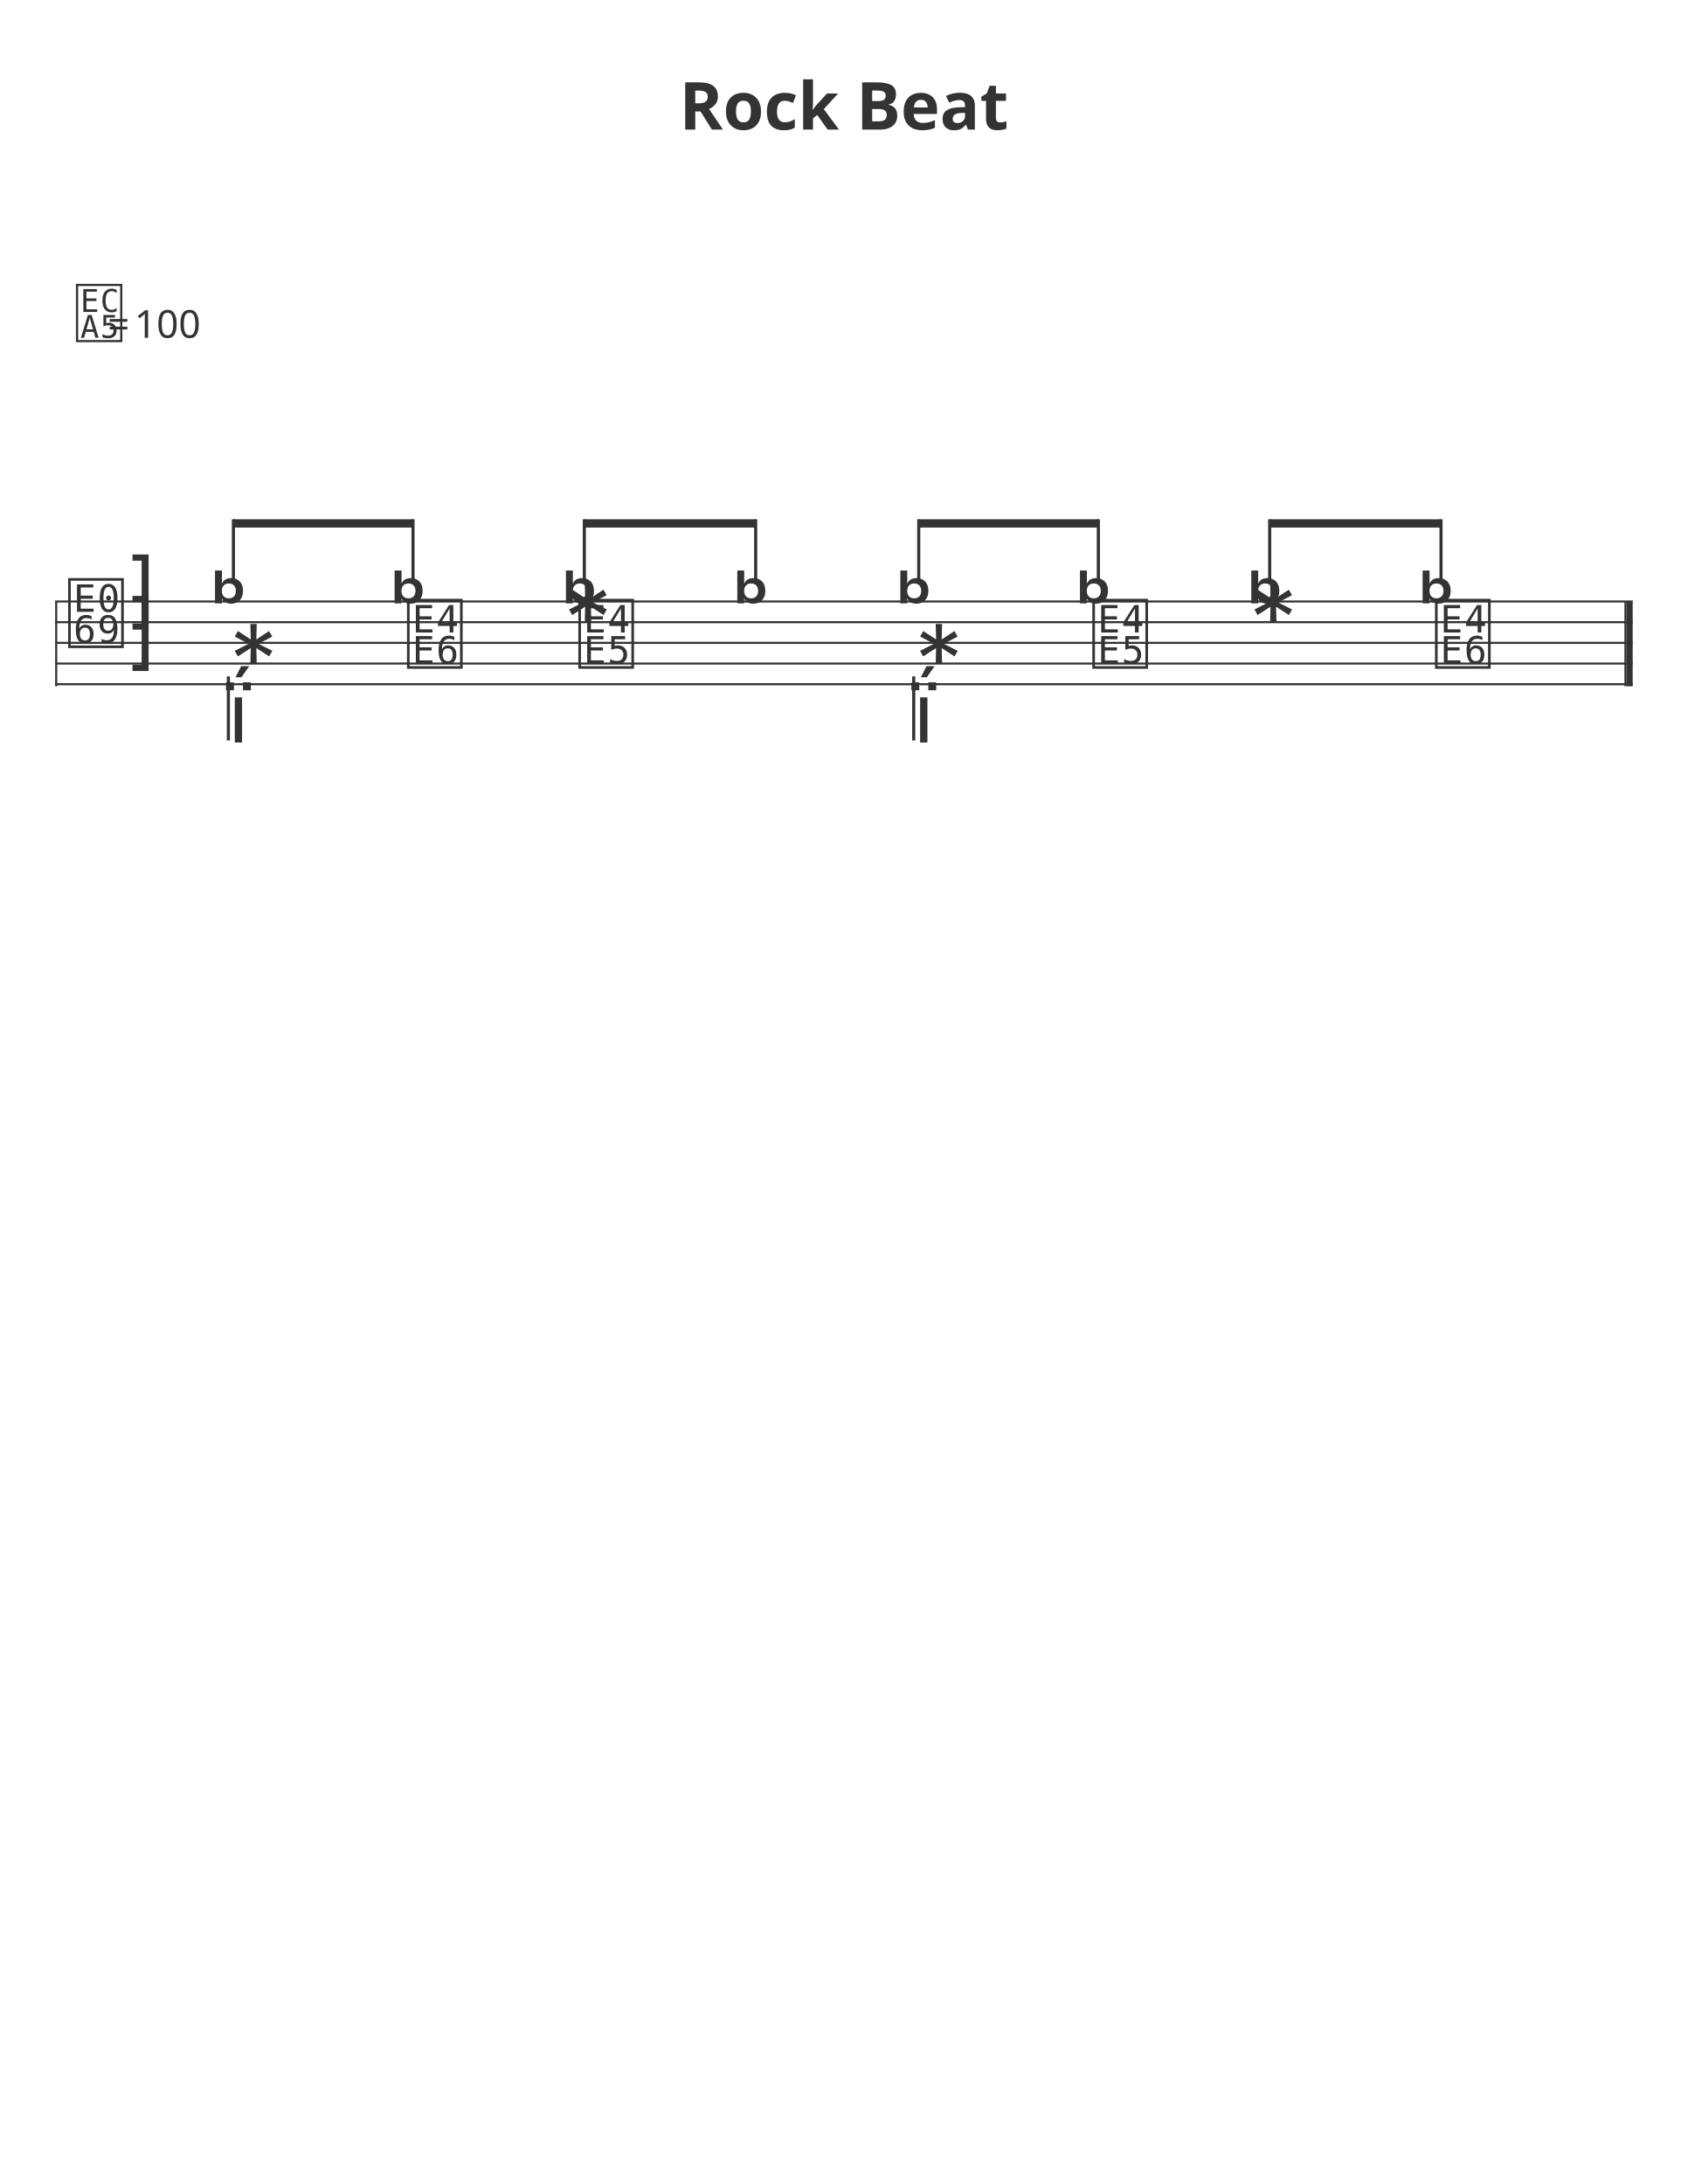
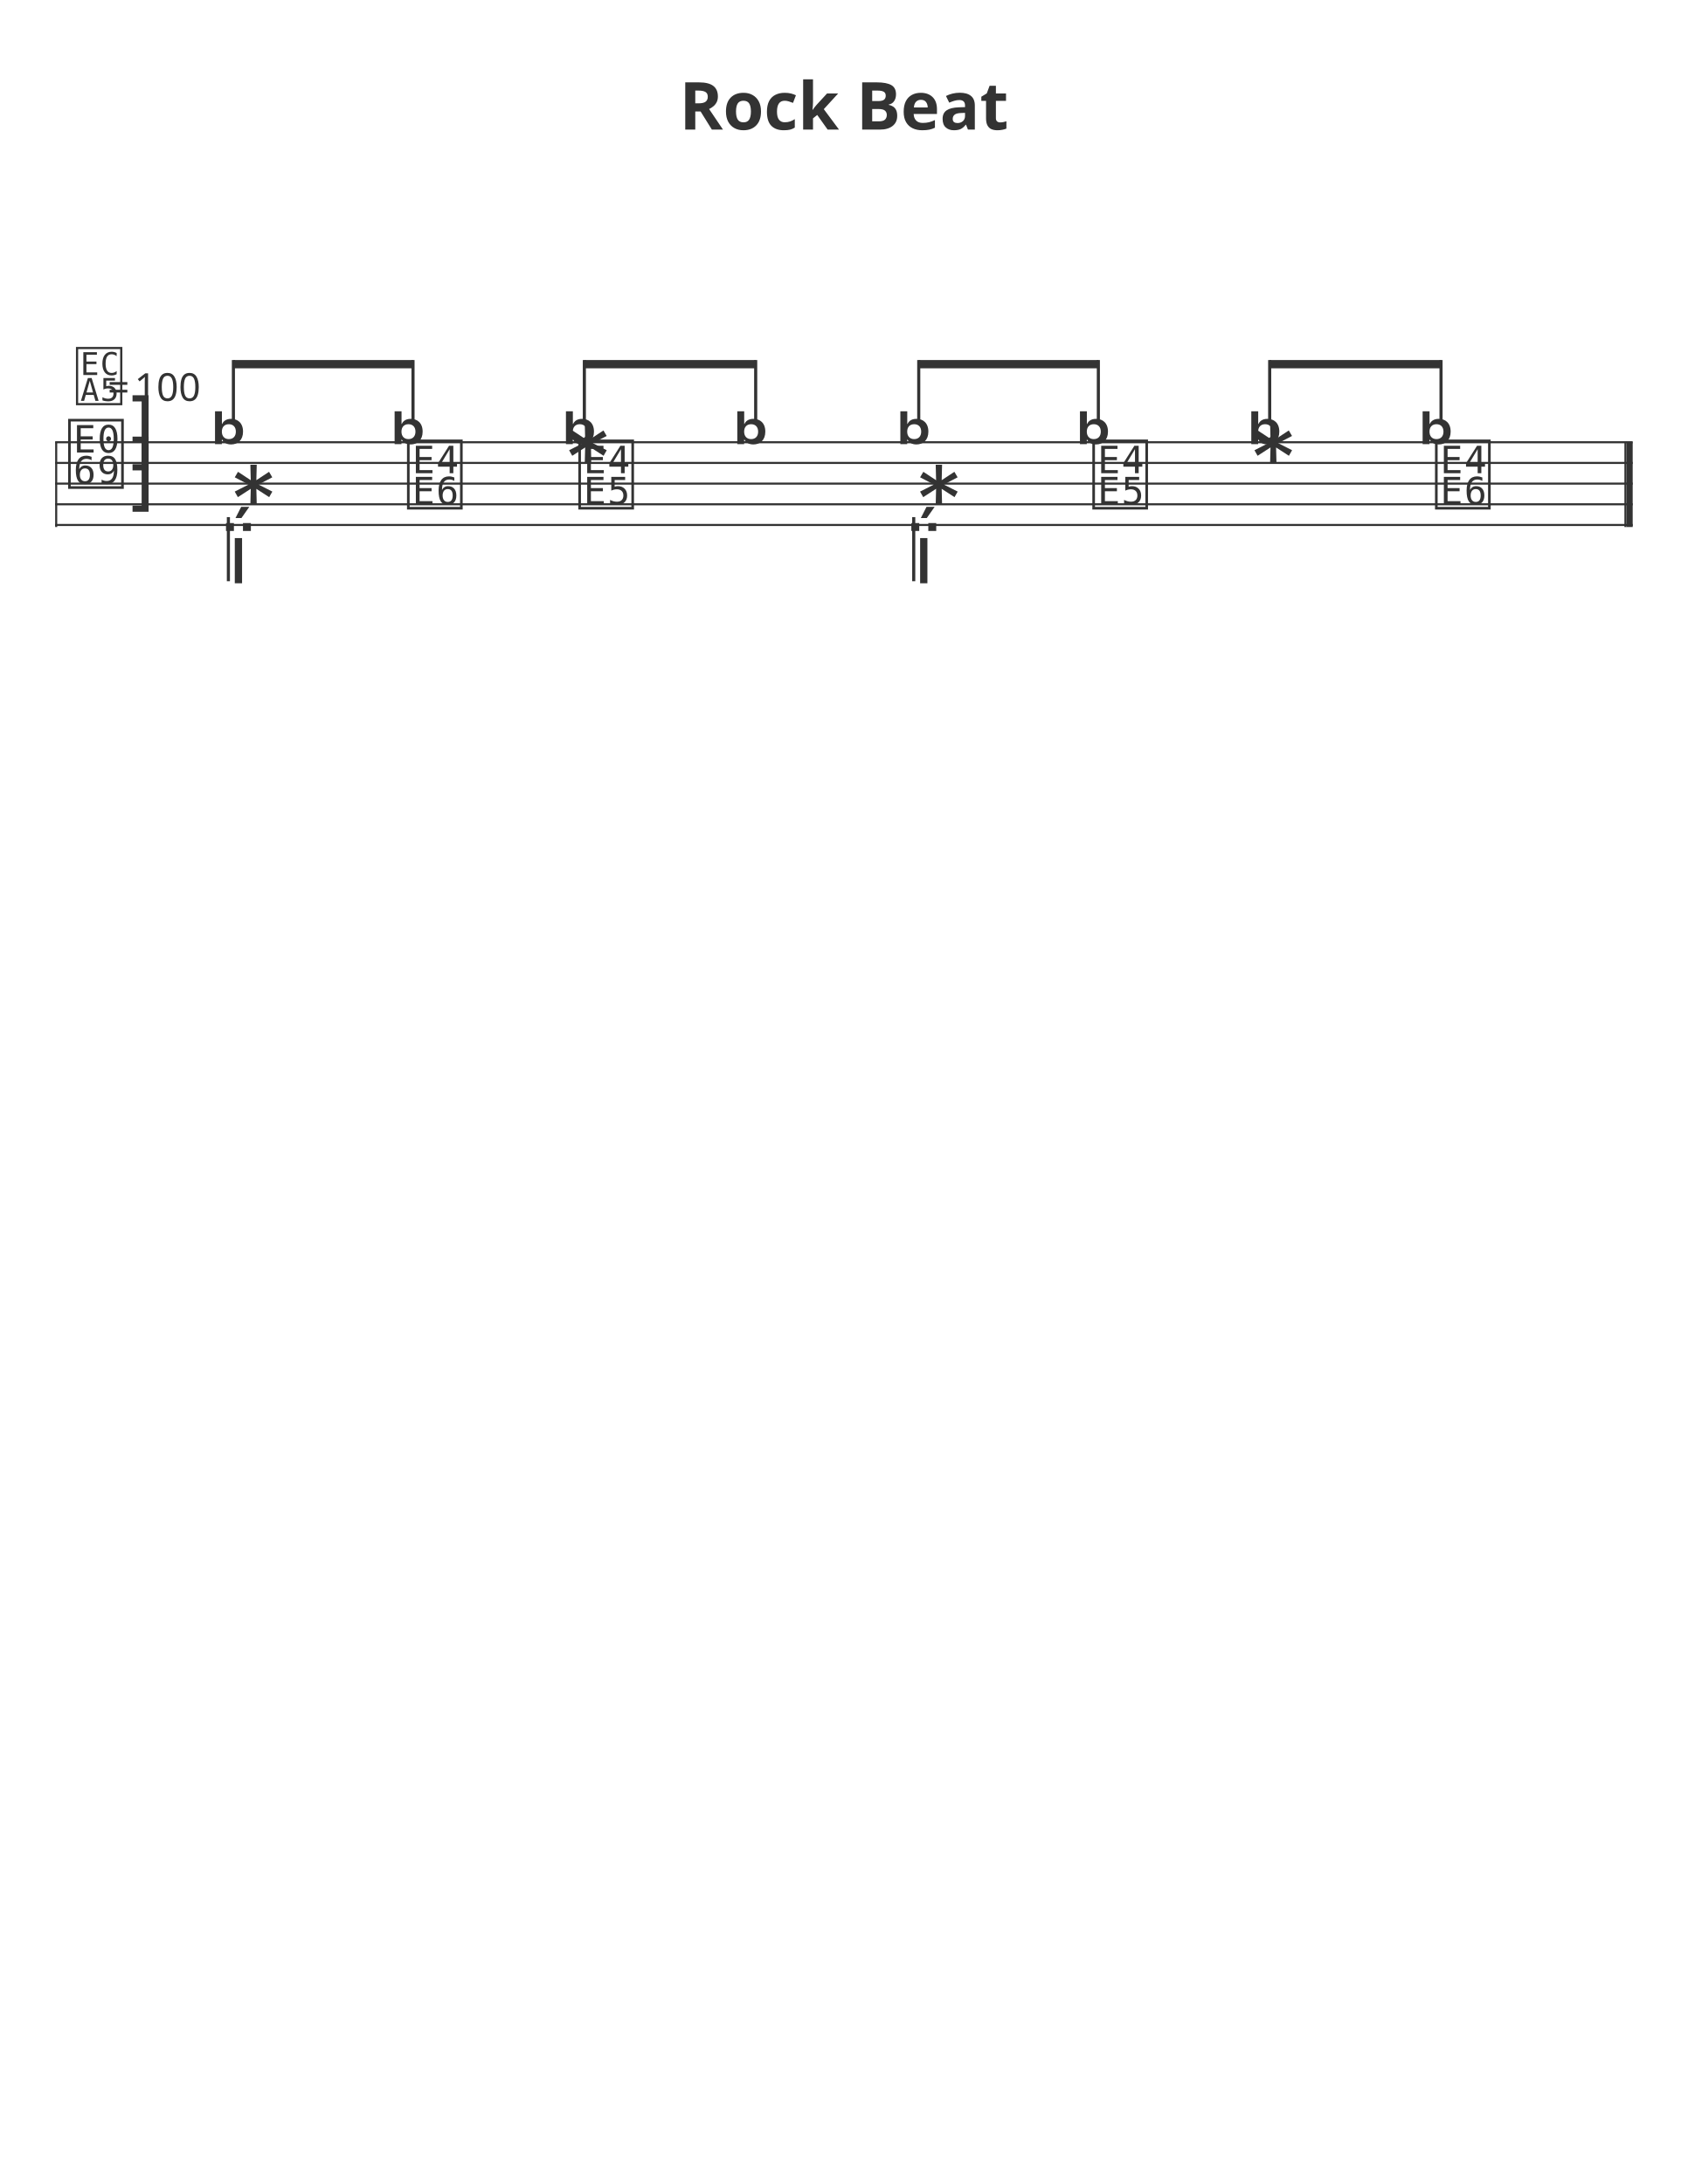
<svg xmlns="http://www.w3.org/2000/svg" width="612" height="792" viewBox="0 0 816 1056">
  <text data-role="title" x="408" y="62.667" font-family="Academico" font-size="24pt" fill="#333" text-anchor="middle" font-weight="bold">Rock Beat</text>
-   <text data-role="tempo-glyph" x="35.667" y="163.333" font-family="Bravura" font-size="25pt" fill="#333"></text>
-   <text data-role="tempo-equals" x="51.967" y="163.333" font-family="Academico" font-size="14pt" fill="#333">=</text>
-   <text data-role="tempo" x="64.967" y="163.333" font-family="Academico" font-size="14pt" fill="#333">100</text>
-   <line data-role="staff-line" x1="26.667" y1="290.833" x2="789.333" y2="290.833" stroke="#333" stroke-width="1" />
-   <line data-role="staff-line" x1="26.667" y1="300.833" x2="789.333" y2="300.833" stroke="#333" stroke-width="1" />
-   <line data-role="staff-line" x1="26.667" y1="310.833" x2="789.333" y2="310.833" stroke="#333" stroke-width="1" />
-   <line data-role="staff-line" x1="26.667" y1="320.833" x2="789.333" y2="320.833" stroke="#333" stroke-width="1" />
-   <line data-role="staff-line" x1="26.667" y1="330.833" x2="789.333" y2="330.833" stroke="#333" stroke-width="1" />
-   <text data-role="percussion-clef" x="31.667" y="310.833" font-family="Bravura" font-size="30pt" fill="#333"></text>
-   <text data-role="time-signature-digit" x="61.667" y="300.833" font-family="Bravura" font-size="30pt" fill="#333"></text>
-   <text data-role="time-signature-digit" x="61.667" y="320.833" font-family="Bravura" font-size="30pt" fill="#333"></text>
-   <rect data-role="opening-barline" data-measure-id="measure-0" x="26.667" y="290.833" width="1" height="41" fill="#333" />
-   <text data-role="notehead" data-measure-id="measure-0" x="101.667" y="285.833" font-family="Bravura" font-size="30pt" fill="#333"></text>
-   <line data-role="stem" data-measure-id="measure-0" data-anchor-item-id="system-0-item-13" x1="112.842" y1="251.083" x2="112.842" y2="282.083" stroke="#333" stroke-width="1.5" />
-   <text data-role="notehead" data-measure-id="measure-0" x="109.667" y="325.833" font-family="Bravura" font-size="30pt" fill="#333"></text>
-   <line data-role="stem" data-measure-id="measure-0" data-anchor-item-id="system-0-item-15" x1="110.417" y1="327.033" x2="110.417" y2="358.033" stroke="#333" stroke-width="1.5" />
-   <text data-role="notehead" data-measure-id="measure-0" x="188.5" y="285.833" font-family="Bravura" font-size="30pt" fill="#333"></text>
-   <line data-role="stem" data-measure-id="measure-0" data-anchor-item-id="system-0-item-17" x1="199.675" y1="251.083" x2="199.675" y2="282.083" stroke="#333" stroke-width="1.5" />
-   <text data-role="rest" data-measure-id="measure-0" x="195.5" y="320.833" font-family="Bravura" font-size="30pt" fill="#333"></text>
-   <text data-role="notehead" data-measure-id="measure-0" x="271.333" y="285.833" font-family="Bravura" font-size="30pt" fill="#333"></text>
-   <text data-role="notehead" data-measure-id="measure-0" x="271.333" y="305.833" font-family="Bravura" font-size="30pt" fill="#333"></text>
-   <line data-role="stem" data-measure-id="measure-0" data-anchor-item-id="system-0-item-20" x1="282.508" y1="251.083" x2="282.508" y2="282.083" stroke="#333" stroke-width="1.5" />
-   <text data-role="rest" data-measure-id="measure-0" x="278.333" y="320.833" font-family="Bravura" font-size="30pt" fill="#333"></text>
-   <text data-role="notehead" data-measure-id="measure-0" x="354.167" y="285.833" font-family="Bravura" font-size="30pt" fill="#333"></text>
-   <line data-role="stem" data-measure-id="measure-0" data-anchor-item-id="system-0-item-24" x1="365.342" y1="251.083" x2="365.342" y2="282.083" stroke="#333" stroke-width="1.5" />
-   <text data-role="notehead" data-measure-id="measure-0" x="433" y="285.833" font-family="Bravura" font-size="30pt" fill="#333"></text>
-   <line data-role="stem" data-measure-id="measure-0" data-anchor-item-id="system-0-item-26" x1="444.175" y1="251.083" x2="444.175" y2="282.083" stroke="#333" stroke-width="1.5" />
-   <text data-role="notehead" data-measure-id="measure-0" x="441" y="325.833" font-family="Bravura" font-size="30pt" fill="#333"></text>
-   <line data-role="stem" data-measure-id="measure-0" data-anchor-item-id="system-0-item-28" x1="441.75" y1="327.033" x2="441.75" y2="358.033" stroke="#333" stroke-width="1.5" />
-   <text data-role="notehead" data-measure-id="measure-0" x="519.833" y="285.833" font-family="Bravura" font-size="30pt" fill="#333"></text>
-   <line data-role="stem" data-measure-id="measure-0" data-anchor-item-id="system-0-item-30" x1="531.008" y1="251.083" x2="531.008" y2="282.083" stroke="#333" stroke-width="1.5" />
-   <text data-role="rest" data-measure-id="measure-0" x="526.833" y="320.833" font-family="Bravura" font-size="30pt" fill="#333"></text>
-   <text data-role="notehead" data-measure-id="measure-0" x="602.667" y="285.833" font-family="Bravura" font-size="30pt" fill="#333"></text>
-   <text data-role="notehead" data-measure-id="measure-0" x="602.667" y="305.833" font-family="Bravura" font-size="30pt" fill="#333"></text>
-   <line data-role="stem" data-measure-id="measure-0" data-anchor-item-id="system-0-item-33" x1="613.842" y1="251.083" x2="613.842" y2="282.083" stroke="#333" stroke-width="1.5" />
-   <text data-role="notehead" data-measure-id="measure-0" x="685.5" y="285.833" font-family="Bravura" font-size="30pt" fill="#333"></text>
-   <line data-role="stem" data-measure-id="measure-0" data-anchor-item-id="system-0-item-36" x1="696.675" y1="251.083" x2="696.675" y2="282.083" stroke="#333" stroke-width="1.5" />
-   <text data-role="rest" data-measure-id="measure-0" x="692.5" y="320.833" font-family="Bravura" font-size="30pt" fill="#333"></text>
-   <path data-role="beam" data-measure-id="measure-0" data-anchor-item-id="system-0-item-14" d="M 112.842 251.083 L 199.675 251.083 L 199.675 255.083 L 112.842 255.083 Z" fill="#333" />
-   <path data-role="beam" data-measure-id="measure-0" data-anchor-item-id="system-0-item-22" d="M 282.508 251.083 L 365.342 251.083 L 365.342 255.083 L 282.508 255.083 Z" fill="#333" />
-   <path data-role="beam" data-measure-id="measure-0" data-anchor-item-id="system-0-item-27" d="M 444.175 251.083 L 531.008 251.083 L 531.008 255.083 L 444.175 255.083 Z" fill="#333" />
-   <path data-role="beam" data-measure-id="measure-0" data-anchor-item-id="system-0-item-35" d="M 613.842 251.083 L 696.675 251.083 L 696.675 255.083 L 613.842 255.083 Z" fill="#333" />
-   <text data-role="flag" data-measure-id="measure-0" data-anchor-item-id="system-0-item-16" x="110.417" y="359.023" font-family="Bravura" font-size="30pt" fill="#333"></text>
-   <text data-role="flag" data-measure-id="measure-0" data-anchor-item-id="system-0-item-29" x="441.75" y="359.023" font-family="Bravura" font-size="30pt" fill="#333"></text>
-   <rect data-role="final-barline-thin" data-measure-id="measure-0" x="785.333" y="290.833" width="1" height="41" fill="#333" />
-   <rect data-role="final-barline-thick" data-measure-id="measure-0" x="786.333" y="290.833" width="3" height="41" fill="#333" />
+   <line data-role="staff-line" x1="26.667" y1="213.833" x2="789.333" y2="213.833" stroke="#333" stroke-width="1" />
+   <line data-role="staff-line" x1="26.667" y1="223.833" x2="789.333" y2="223.833" stroke="#333" stroke-width="1" />
+   <line data-role="staff-line" x1="26.667" y1="233.833" x2="789.333" y2="233.833" stroke="#333" stroke-width="1" />
+   <line data-role="staff-line" x1="26.667" y1="243.833" x2="789.333" y2="243.833" stroke="#333" stroke-width="1" />
+   <line data-role="staff-line" x1="26.667" y1="253.833" x2="789.333" y2="253.833" stroke="#333" stroke-width="1" />
+   <text data-role="percussion-clef" x="31.667" y="233.833" font-family="Bravura" font-size="30pt" fill="#333"></text>
+   <text data-role="time-signature-digit" x="61.667" y="223.833" font-family="Bravura" font-size="30pt" fill="#333"></text>
+   <text data-role="time-signature-digit" x="61.667" y="243.833" font-family="Bravura" font-size="30pt" fill="#333"></text>
+   <text data-role="tempo-glyph" data-measure-id="measure-0" x="35.667" y="193.833" font-family="Bravura" font-size="25pt" fill="#333"></text>
+   <text data-role="tempo-equals" data-measure-id="measure-0" x="51.967" y="193.833" font-family="Academico" font-size="14pt" fill="#333">=</text>
+   <text data-role="tempo" data-measure-id="measure-0" x="64.967" y="193.833" font-family="Academico" font-size="14pt" fill="#333">100</text>
+   <rect data-role="opening-barline" data-measure-id="measure-0" x="26.667" y="213.833" width="1" height="41" fill="#333" />
+   <text data-role="notehead" data-measure-id="measure-0" x="101.667" y="208.833" font-family="Bravura" font-size="30pt" fill="#333"></text>
+   <line data-role="stem" data-measure-id="measure-0" data-anchor-item-id="system-0-item-13" x1="112.842" y1="174.083" x2="112.842" y2="205.083" stroke="#333" stroke-width="1.5" />
+   <text data-role="notehead" data-measure-id="measure-0" x="109.667" y="248.833" font-family="Bravura" font-size="30pt" fill="#333"></text>
+   <line data-role="stem" data-measure-id="measure-0" data-anchor-item-id="system-0-item-15" x1="110.417" y1="250.033" x2="110.417" y2="281.033" stroke="#333" stroke-width="1.5" />
+   <text data-role="notehead" data-measure-id="measure-0" x="188.5" y="208.833" font-family="Bravura" font-size="30pt" fill="#333"></text>
+   <line data-role="stem" data-measure-id="measure-0" data-anchor-item-id="system-0-item-17" x1="199.675" y1="174.083" x2="199.675" y2="205.083" stroke="#333" stroke-width="1.5" />
+   <text data-role="rest" data-measure-id="measure-0" x="195.5" y="243.833" font-family="Bravura" font-size="30pt" fill="#333"></text>
+   <text data-role="notehead" data-measure-id="measure-0" x="271.333" y="208.833" font-family="Bravura" font-size="30pt" fill="#333"></text>
+   <text data-role="notehead" data-measure-id="measure-0" x="271.333" y="228.833" font-family="Bravura" font-size="30pt" fill="#333"></text>
+   <line data-role="stem" data-measure-id="measure-0" data-anchor-item-id="system-0-item-20" x1="282.508" y1="174.083" x2="282.508" y2="205.083" stroke="#333" stroke-width="1.5" />
+   <text data-role="rest" data-measure-id="measure-0" x="278.333" y="243.833" font-family="Bravura" font-size="30pt" fill="#333"></text>
+   <text data-role="notehead" data-measure-id="measure-0" x="354.167" y="208.833" font-family="Bravura" font-size="30pt" fill="#333"></text>
+   <line data-role="stem" data-measure-id="measure-0" data-anchor-item-id="system-0-item-24" x1="365.342" y1="174.083" x2="365.342" y2="205.083" stroke="#333" stroke-width="1.5" />
+   <text data-role="notehead" data-measure-id="measure-0" x="433" y="208.833" font-family="Bravura" font-size="30pt" fill="#333"></text>
+   <line data-role="stem" data-measure-id="measure-0" data-anchor-item-id="system-0-item-26" x1="444.175" y1="174.083" x2="444.175" y2="205.083" stroke="#333" stroke-width="1.5" />
+   <text data-role="notehead" data-measure-id="measure-0" x="441" y="248.833" font-family="Bravura" font-size="30pt" fill="#333"></text>
+   <line data-role="stem" data-measure-id="measure-0" data-anchor-item-id="system-0-item-28" x1="441.75" y1="250.033" x2="441.75" y2="281.033" stroke="#333" stroke-width="1.5" />
+   <text data-role="notehead" data-measure-id="measure-0" x="519.833" y="208.833" font-family="Bravura" font-size="30pt" fill="#333"></text>
+   <line data-role="stem" data-measure-id="measure-0" data-anchor-item-id="system-0-item-30" x1="531.008" y1="174.083" x2="531.008" y2="205.083" stroke="#333" stroke-width="1.5" />
+   <text data-role="rest" data-measure-id="measure-0" x="526.833" y="243.833" font-family="Bravura" font-size="30pt" fill="#333"></text>
+   <text data-role="notehead" data-measure-id="measure-0" x="602.667" y="208.833" font-family="Bravura" font-size="30pt" fill="#333"></text>
+   <text data-role="notehead" data-measure-id="measure-0" x="602.667" y="228.833" font-family="Bravura" font-size="30pt" fill="#333"></text>
+   <line data-role="stem" data-measure-id="measure-0" data-anchor-item-id="system-0-item-33" x1="613.842" y1="174.083" x2="613.842" y2="205.083" stroke="#333" stroke-width="1.5" />
+   <text data-role="notehead" data-measure-id="measure-0" x="685.5" y="208.833" font-family="Bravura" font-size="30pt" fill="#333"></text>
+   <line data-role="stem" data-measure-id="measure-0" data-anchor-item-id="system-0-item-36" x1="696.675" y1="174.083" x2="696.675" y2="205.083" stroke="#333" stroke-width="1.5" />
+   <text data-role="rest" data-measure-id="measure-0" x="692.5" y="243.833" font-family="Bravura" font-size="30pt" fill="#333"></text>
+   <path data-role="beam" data-measure-id="measure-0" data-anchor-item-id="system-0-item-14" d="M 112.842 174.083 L 199.675 174.083 L 199.675 178.083 L 112.842 178.083 Z" fill="#333" />
+   <path data-role="beam" data-measure-id="measure-0" data-anchor-item-id="system-0-item-22" d="M 282.508 174.083 L 365.342 174.083 L 365.342 178.083 L 282.508 178.083 Z" fill="#333" />
+   <path data-role="beam" data-measure-id="measure-0" data-anchor-item-id="system-0-item-27" d="M 444.175 174.083 L 531.008 174.083 L 531.008 178.083 L 444.175 178.083 Z" fill="#333" />
+   <path data-role="beam" data-measure-id="measure-0" data-anchor-item-id="system-0-item-35" d="M 613.842 174.083 L 696.675 174.083 L 696.675 178.083 L 613.842 178.083 Z" fill="#333" />
+   <text data-role="flag" data-measure-id="measure-0" data-anchor-item-id="system-0-item-16" x="110.417" y="282.023" font-family="Bravura" font-size="30pt" fill="#333"></text>
+   <text data-role="flag" data-measure-id="measure-0" data-anchor-item-id="system-0-item-29" x="441.75" y="282.023" font-family="Bravura" font-size="30pt" fill="#333"></text>
+   <rect data-role="final-barline-thin" data-measure-id="measure-0" x="785.333" y="213.833" width="1" height="41" fill="#333" />
+   <rect data-role="final-barline-thick" data-measure-id="measure-0" x="786.333" y="213.833" width="3" height="41" fill="#333" />
</svg>
